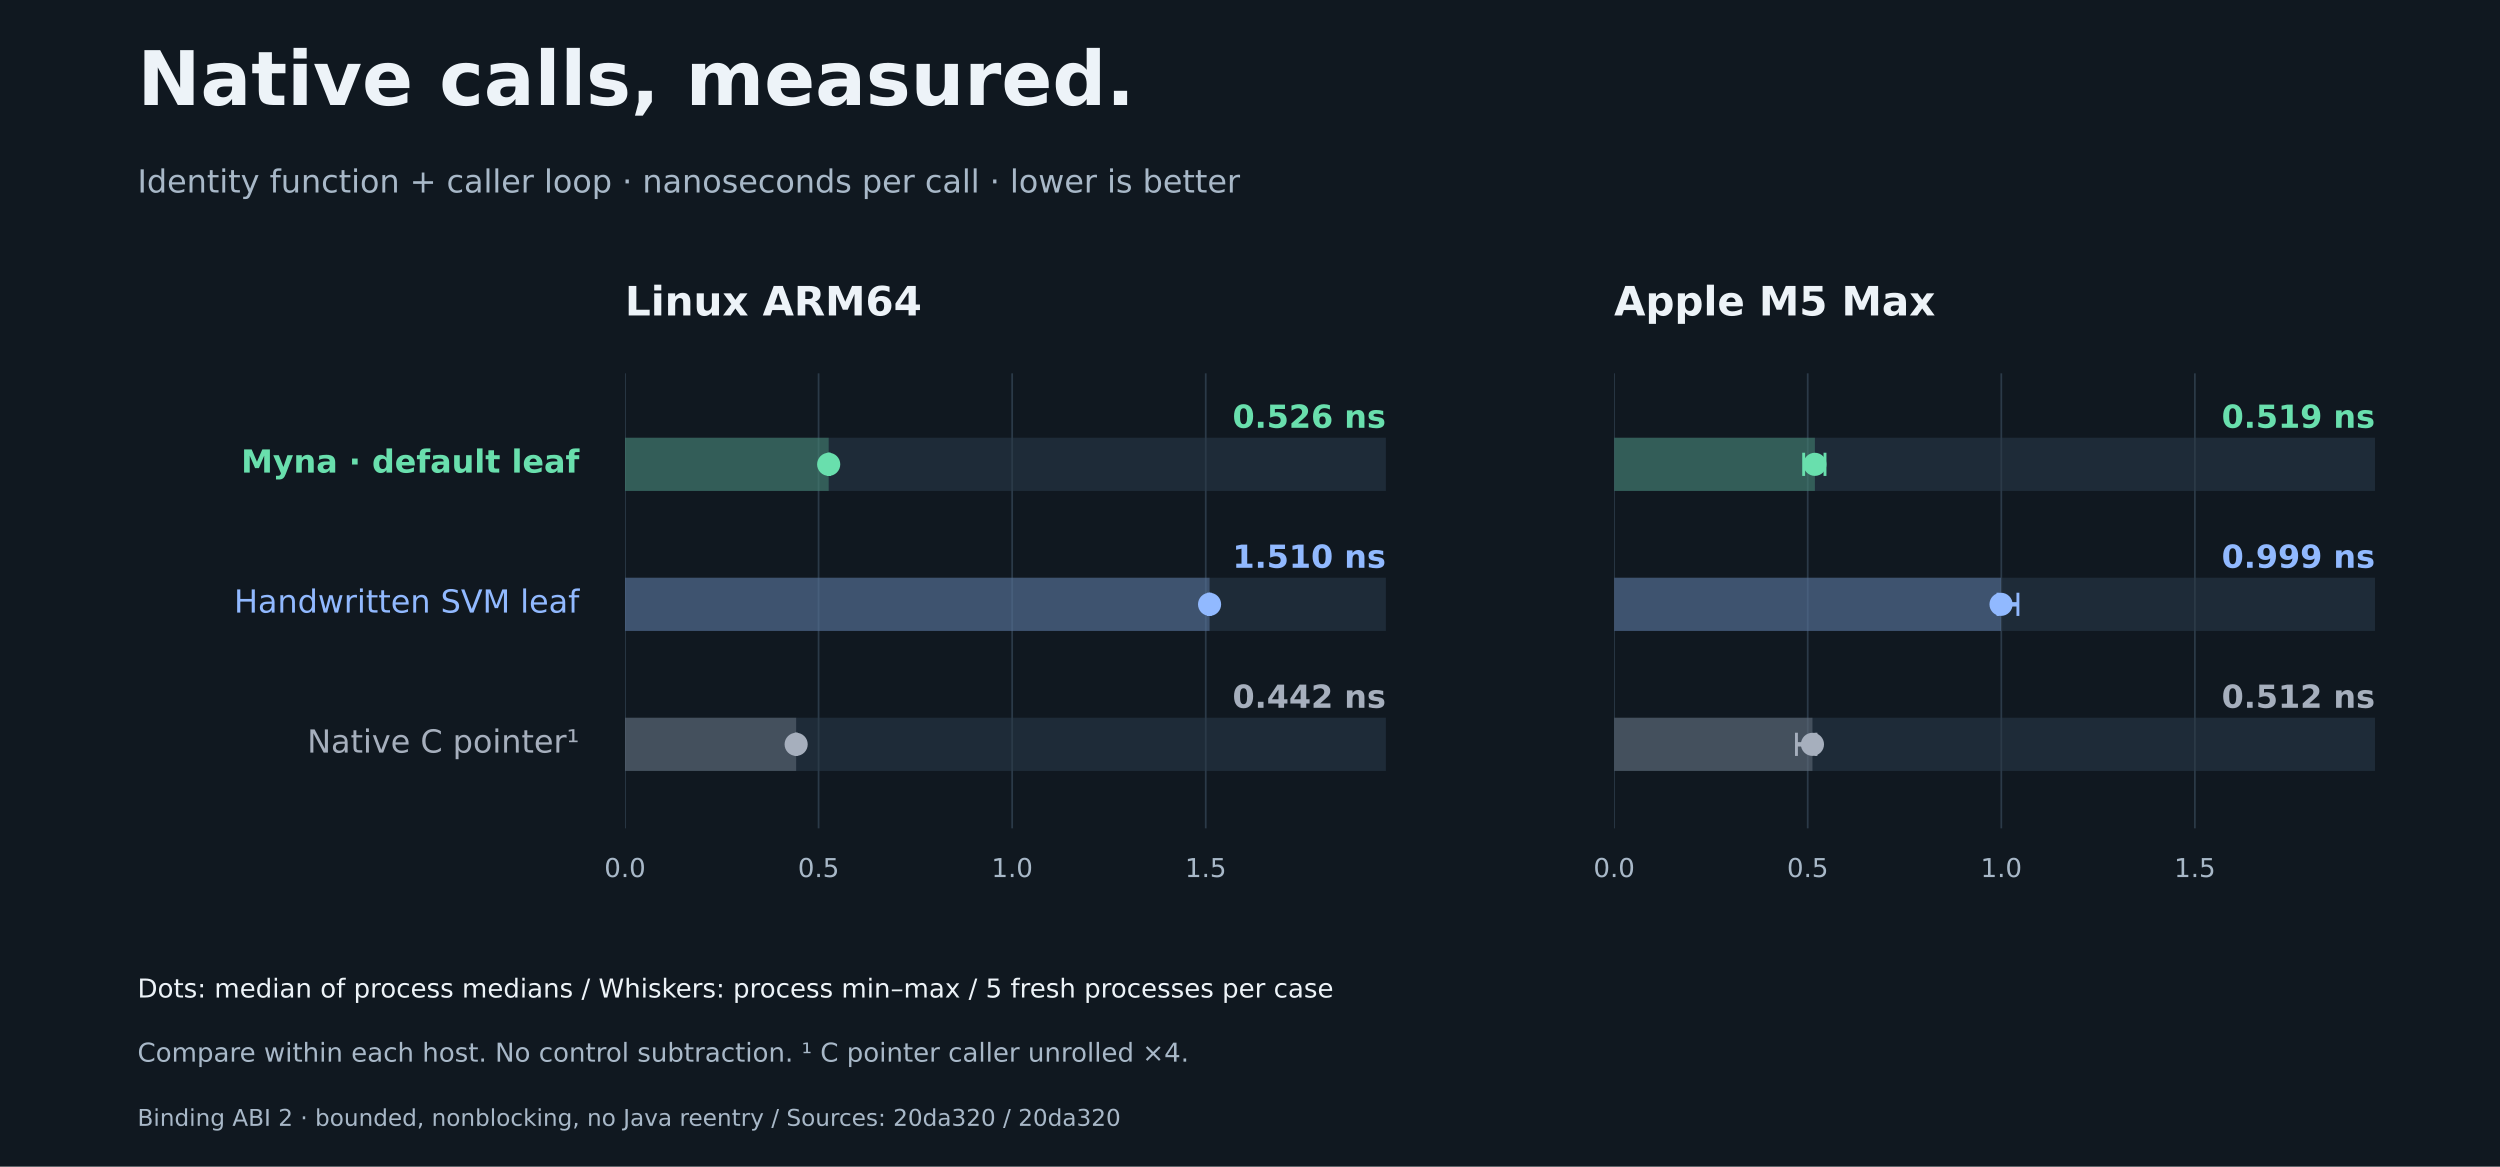
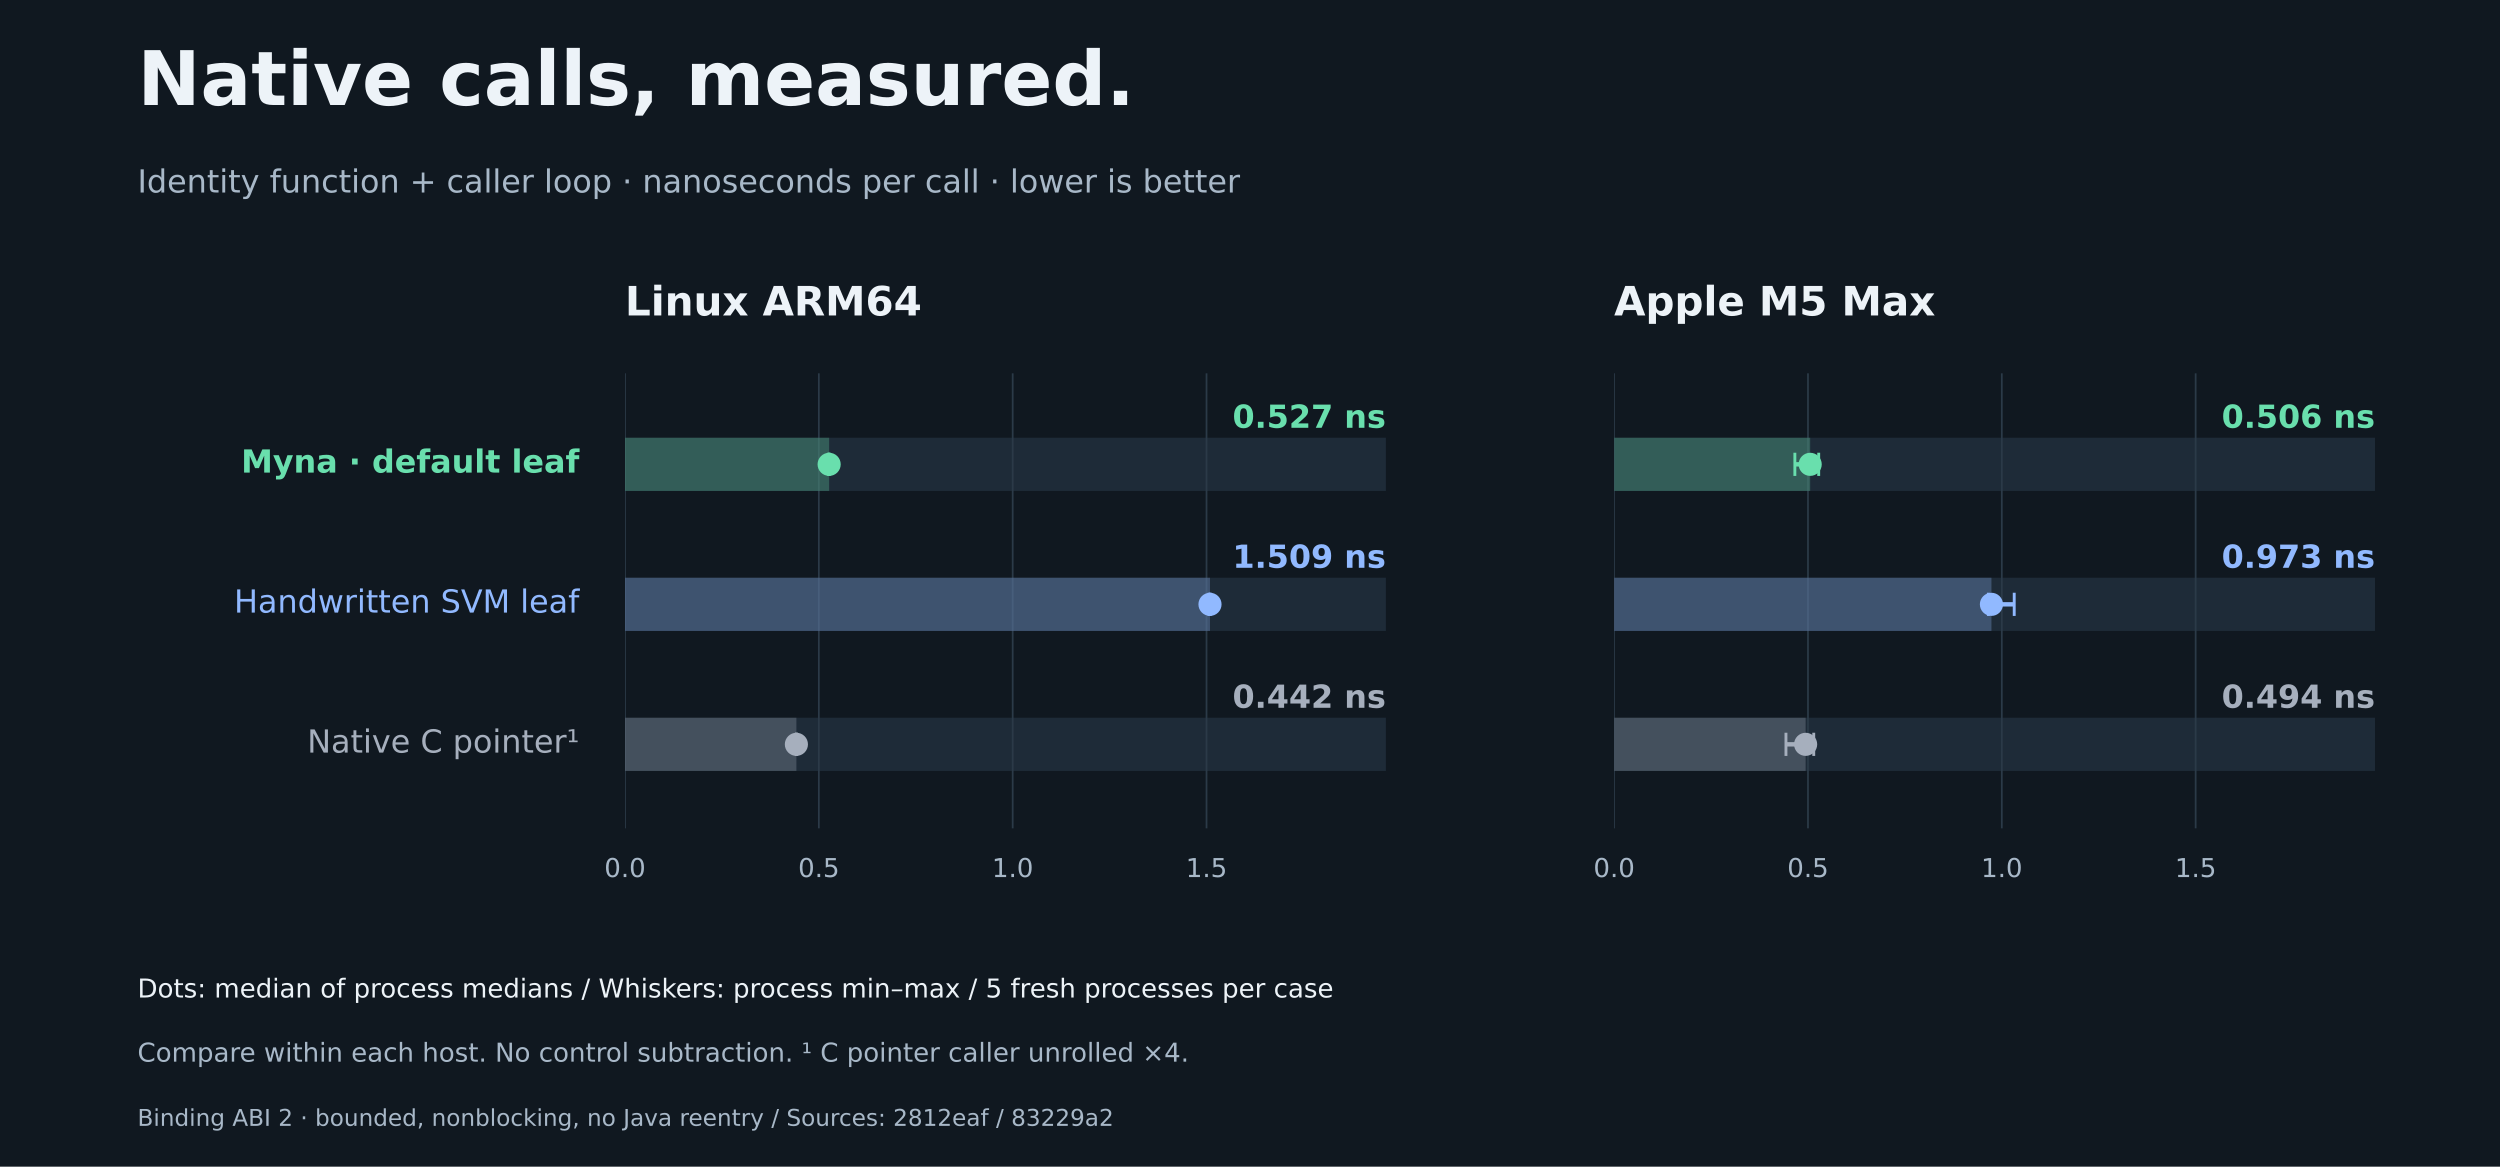
<svg xmlns="http://www.w3.org/2000/svg" xmlns:xlink="http://www.w3.org/1999/xlink" width="864pt" height="403.2pt" viewBox="0 0 864 403.2" version="1.1">
  <defs>
    <style type="text/css">*{stroke-linejoin: round; stroke-linecap: butt}</style>
  </defs>
  <g id="figure_1">
    <g id="patch_1">
      <path d="M 0 403.2 L 864 403.2 L 864 0 L 0 0 z " style="fill: #101820" />
    </g>
    <g id="axes_1">
      <g id="patch_2">
        <path d="M 216 286.272 L 478.957 286.272 L 478.957 129.024 L 216 129.024 z " style="fill: #101820" />
      </g>
      <g id="patch_3">
        <path d="M 216 151.281 L 478.957 151.281 L 478.957 169.667 L 216 169.667 z " clip-path="url(#pf8308314af)" style="fill: #1e2b38" />
      </g>
      <g id="patch_4">
        <path d="M 216 199.665 L 478.957 199.665 L 478.957 218.051 L 216 218.051 z " clip-path="url(#pf8308314af)" style="fill: #1e2b38" />
      </g>
      <g id="patch_5">
        <path d="M 216 248.049 L 478.957 248.049 L 478.957 266.435 L 216 266.435 z " clip-path="url(#pf8308314af)" style="fill: #1e2b38" />
      </g>
      <g id="matplotlib.axis_1">
        <g id="xtick_1">
          <g id="line2d_1">
            <path d="M 216 286.272 L 216 129.024 " clip-path="url(#pf8308314af)" style="fill: none; stroke: #2b3a48; stroke-width: 0.6; stroke-linecap: square" />
          </g>
          <g id="line2d_2" />
          <g id="text_1">
            <text style="font-size: 9px; font-family: 'DejaVu Sans'; text-anchor: middle; fill: #a8b8c8" x="216" y="303.11" transform="rotate(-0 216 303.1099)">0.0</text>
          </g>
        </g>
        <g id="xtick_2">
          <g id="line2d_3">
-             <path d="M 282.902 286.272 L 282.902 129.024 " clip-path="url(#pf8308314af)" style="fill: none; stroke: #2b3a48; stroke-width: 0.6; stroke-linecap: square" />
+             <path d="M 282.992 286.272 L 282.992 129.024 " clip-path="url(#pf8308314af)" style="fill: none; stroke: #2b3a48; stroke-width: 0.6; stroke-linecap: square" />
          </g>
          <g id="line2d_4" />
          <g id="text_2">
-             <text style="font-size: 9px; font-family: 'DejaVu Sans'; text-anchor: middle; fill: #a8b8c8" x="282.902" y="303.11" transform="rotate(-0 282.902 303.1099)">0.5</text>
+             <text style="font-size: 9px; font-family: 'DejaVu Sans'; text-anchor: middle; fill: #a8b8c8" x="282.992" y="303.11" transform="rotate(-0 282.9916 303.1099)">0.5</text>
          </g>
        </g>
        <g id="xtick_3">
          <g id="line2d_5">
-             <path d="M 349.804 286.272 L 349.804 129.024 " clip-path="url(#pf8308314af)" style="fill: none; stroke: #2b3a48; stroke-width: 0.6; stroke-linecap: square" />
+             <path d="M 349.983 286.272 L 349.983 129.024 " clip-path="url(#pf8308314af)" style="fill: none; stroke: #2b3a48; stroke-width: 0.6; stroke-linecap: square" />
          </g>
          <g id="line2d_6" />
          <g id="text_3">
-             <text style="font-size: 9px; font-family: 'DejaVu Sans'; text-anchor: middle; fill: #a8b8c8" x="349.804" y="303.11" transform="rotate(-0 349.804 303.1099)">1.0</text>
+             <text style="font-size: 9px; font-family: 'DejaVu Sans'; text-anchor: middle; fill: #a8b8c8" x="349.983" y="303.11" transform="rotate(-0 349.9831 303.1099)">1.0</text>
          </g>
        </g>
        <g id="xtick_4">
          <g id="line2d_7">
-             <path d="M 416.706 286.272 L 416.706 129.024 " clip-path="url(#pf8308314af)" style="fill: none; stroke: #2b3a48; stroke-width: 0.6; stroke-linecap: square" />
+             <path d="M 416.975 286.272 L 416.975 129.024 " clip-path="url(#pf8308314af)" style="fill: none; stroke: #2b3a48; stroke-width: 0.6; stroke-linecap: square" />
          </g>
          <g id="line2d_8" />
          <g id="text_4">
-             <text style="font-size: 9px; font-family: 'DejaVu Sans'; text-anchor: middle; fill: #a8b8c8" x="416.706" y="303.11" transform="rotate(-0 416.7059 303.1099)">1.5</text>
+             <text style="font-size: 9px; font-family: 'DejaVu Sans'; text-anchor: middle; fill: #a8b8c8" x="416.975" y="303.11" transform="rotate(-0 416.9747 303.1099)">1.5</text>
          </g>
        </g>
      </g>
      <g id="matplotlib.axis_2" />
      <g id="patch_6">
-         <path d="M 216 151.281 L 286.392 151.281 L 286.392 169.667 L 216 169.667 z " clip-path="url(#pf8308314af)" style="fill: #69dfad; opacity: 0.28" />
+         <path d="M 216 151.281 L 286.55 151.281 L 286.55 169.667 L 216 169.667 z " clip-path="url(#pf8308314af)" style="fill: #69dfad; opacity: 0.28" />
      </g>
      <g id="patch_7">
-         <path d="M 216 199.665 L 418.025 199.665 L 418.025 218.051 L 216 218.051 z " clip-path="url(#pf8308314af)" style="fill: #91b9ff; opacity: 0.28" />
+         <path d="M 216 199.665 L 418.173 199.665 L 418.173 218.051 L 216 218.051 z " clip-path="url(#pf8308314af)" style="fill: #91b9ff; opacity: 0.28" />
      </g>
      <g id="patch_8">
-         <path d="M 216 248.049 L 275.148 248.049 L 275.148 266.435 L 216 266.435 z " clip-path="url(#pf8308314af)" style="fill: #a6afbd; opacity: 0.28" />
+         <path d="M 216 248.049 L 275.232 248.049 L 275.232 266.435 L 216 266.435 z " clip-path="url(#pf8308314af)" style="fill: #a6afbd; opacity: 0.28" />
      </g>
      <g id="text_5">
-         <text style="font-weight: 700; font-size: 11px; font-family: 'DejaVu Sans'; text-anchor: end; fill: #69dfad" x="478.957" y="147.848" transform="rotate(-0 478.9565 147.8481)">0.526 ns</text>
+         <text style="font-weight: 700; font-size: 11px; font-family: 'DejaVu Sans'; text-anchor: end; fill: #69dfad" x="478.957" y="147.848" transform="rotate(-0 478.9565 147.8481)">0.527 ns</text>
      </g>
      <g id="text_6">
-         <text style="font-weight: 700; font-size: 11px; font-family: 'DejaVu Sans'; text-anchor: end; fill: #91b9ff" x="478.957" y="196.232" transform="rotate(-0 478.9565 196.2321)">1.510 ns</text>
+         <text style="font-weight: 700; font-size: 11px; font-family: 'DejaVu Sans'; text-anchor: end; fill: #91b9ff" x="478.957" y="196.232" transform="rotate(-0 478.9565 196.2321)">1.509 ns</text>
      </g>
      <g id="text_7">
        <text style="font-weight: 700; font-size: 11px; font-family: 'DejaVu Sans'; text-anchor: end; fill: #a6afbd" x="478.957" y="244.616" transform="rotate(-0 478.9565 244.6161)">0.442 ns</text>
      </g>
      <g id="text_8">
        <text style="font-weight: 700; font-size: 11px; font-family: 'DejaVu Sans'; text-anchor: end; fill: #69dfad" x="200.223" y="163.331" transform="rotate(-0 200.2226 163.3315)">Myna · default leaf</text>
      </g>
      <g id="text_9">
        <text style="font-size: 11px; font-family: 'DejaVu Sans'; text-anchor: end; fill: #91b9ff" x="200.223" y="211.715" transform="rotate(-0 200.2226 211.7155)">Handwritten SVM leaf</text>
      </g>
      <g id="text_10">
        <text style="font-size: 11px; font-family: 'DejaVu Sans'; text-anchor: end; fill: #a6afbd" x="200.223" y="260.099" transform="rotate(-0 200.2226 260.0995)">Native C pointer¹</text>
      </g>
      <g id="text_11">
        <text style="font-weight: 700; font-size: 14px; font-family: 'DejaVu Sans'; text-anchor: start; fill: #edf3f8" x="216" y="109.024" transform="rotate(-0 216 109.024)">Linux ARM64</text>
      </g>
      <g id="LineCollection_1">
-         <path d="M 286.304 160.474 L 286.694 160.474 " clip-path="url(#pf8308314af)" style="fill: none; stroke: #69dfad; stroke-width: 1.5" />
+         <path d="M 286.375 160.474 L 286.622 160.474 " clip-path="url(#pf8308314af)" style="fill: none; stroke: #69dfad; stroke-width: 1.5" />
      </g>
      <g id="line2d_9">
        <defs>
          <path id="md009784364" d="M 0 4 L 0 -4 " style="stroke: #69dfad" />
        </defs>
        <g clip-path="url(#pf8308314af)">
-           <use xlink:href="#md009784364" x="286.304" y="160.474" style="fill: #69dfad; stroke: #69dfad" />
+           <use xlink:href="#md009784364" x="286.375" y="160.474" style="fill: #69dfad; stroke: #69dfad" />
        </g>
      </g>
      <g id="line2d_10">
        <g clip-path="url(#pf8308314af)">
-           <use xlink:href="#md009784364" x="286.694" y="160.474" style="fill: #69dfad; stroke: #69dfad" />
+           <use xlink:href="#md009784364" x="286.622" y="160.474" style="fill: #69dfad; stroke: #69dfad" />
        </g>
      </g>
      <g id="LineCollection_2">
-         <path d="M 417.628 208.858 L 418.274 208.858 " clip-path="url(#pf8308314af)" style="fill: none; stroke: #91b9ff; stroke-width: 1.5" />
+         <path d="M 417.845 208.858 L 418.274 208.858 " clip-path="url(#pf8308314af)" style="fill: none; stroke: #91b9ff; stroke-width: 1.5" />
      </g>
      <g id="line2d_11">
        <defs>
          <path id="m7cfae5e635" d="M 0 4 L 0 -4 " style="stroke: #91b9ff" />
        </defs>
        <g clip-path="url(#pf8308314af)">
-           <use xlink:href="#m7cfae5e635" x="417.628" y="208.858" style="fill: #91b9ff; stroke: #91b9ff" />
+           <use xlink:href="#m7cfae5e635" x="417.845" y="208.858" style="fill: #91b9ff; stroke: #91b9ff" />
        </g>
      </g>
      <g id="line2d_12">
        <g clip-path="url(#pf8308314af)">
          <use xlink:href="#m7cfae5e635" x="418.274" y="208.858" style="fill: #91b9ff; stroke: #91b9ff" />
        </g>
      </g>
      <g id="LineCollection_3">
-         <path d="M 275.139 257.242 L 275.184 257.242 " clip-path="url(#pf8308314af)" style="fill: none; stroke: #a6afbd; stroke-width: 1.5" />
+         <path d="M 275.219 257.242 L 275.24 257.242 " clip-path="url(#pf8308314af)" style="fill: none; stroke: #a6afbd; stroke-width: 1.5" />
      </g>
      <g id="line2d_13">
        <defs>
          <path id="m332b3d64d9" d="M 0 4 L 0 -4 " style="stroke: #a6afbd" />
        </defs>
        <g clip-path="url(#pf8308314af)">
-           <use xlink:href="#m332b3d64d9" x="275.139" y="257.242" style="fill: #a6afbd; stroke: #a6afbd" />
+           <use xlink:href="#m332b3d64d9" x="275.219" y="257.242" style="fill: #a6afbd; stroke: #a6afbd" />
        </g>
      </g>
      <g id="line2d_14">
        <g clip-path="url(#pf8308314af)">
-           <use xlink:href="#m332b3d64d9" x="275.184" y="257.242" style="fill: #a6afbd; stroke: #a6afbd" />
+           <use xlink:href="#m332b3d64d9" x="275.24" y="257.242" style="fill: #a6afbd; stroke: #a6afbd" />
        </g>
      </g>
      <g id="line2d_15">
        <defs>
          <path id="m29797d25f0" d="M 0 3.5 C 0.928 3.5 1.819 3.131 2.475 2.475 C 3.131 1.819 3.5 0.928 3.5 0 C 3.5 -0.928 3.131 -1.819 2.475 -2.475 C 1.819 -3.131 0.928 -3.5 0 -3.5 C -0.928 -3.5 -1.819 -3.131 -2.475 -2.475 C -3.131 -1.819 -3.5 -0.928 -3.5 0 C -3.5 0.928 -3.131 1.819 -2.475 2.475 C -1.819 3.131 -0.928 3.5 0 3.5 z " style="stroke: #69dfad" />
        </defs>
        <g clip-path="url(#pf8308314af)">
-           <use xlink:href="#m29797d25f0" x="286.392" y="160.474" style="fill: #69dfad; stroke: #69dfad" />
+           <use xlink:href="#m29797d25f0" x="286.55" y="160.474" style="fill: #69dfad; stroke: #69dfad" />
        </g>
      </g>
      <g id="line2d_16">
        <defs>
          <path id="m6e539c28ee" d="M 0 3.5 C 0.928 3.5 1.819 3.131 2.475 2.475 C 3.131 1.819 3.5 0.928 3.5 0 C 3.5 -0.928 3.131 -1.819 2.475 -2.475 C 1.819 -3.131 0.928 -3.5 0 -3.5 C -0.928 -3.5 -1.819 -3.131 -2.475 -2.475 C -3.131 -1.819 -3.5 -0.928 -3.5 0 C -3.5 0.928 -3.131 1.819 -2.475 2.475 C -1.819 3.131 -0.928 3.5 0 3.5 z " style="stroke: #91b9ff" />
        </defs>
        <g clip-path="url(#pf8308314af)">
-           <use xlink:href="#m6e539c28ee" x="418.025" y="208.858" style="fill: #91b9ff; stroke: #91b9ff" />
+           <use xlink:href="#m6e539c28ee" x="418.173" y="208.858" style="fill: #91b9ff; stroke: #91b9ff" />
        </g>
      </g>
      <g id="line2d_17">
        <defs>
          <path id="m7b6fff24b9" d="M 0 3.5 C 0.928 3.5 1.819 3.131 2.475 2.475 C 3.131 1.819 3.5 0.928 3.5 0 C 3.5 -0.928 3.131 -1.819 2.475 -2.475 C 1.819 -3.131 0.928 -3.5 0 -3.5 C -0.928 -3.5 -1.819 -3.131 -2.475 -2.475 C -3.131 -1.819 -3.5 -0.928 -3.5 0 C -3.5 0.928 -3.131 1.819 -2.475 2.475 C -1.819 3.131 -0.928 3.5 0 3.5 z " style="stroke: #a6afbd" />
        </defs>
        <g clip-path="url(#pf8308314af)">
-           <use xlink:href="#m7b6fff24b9" x="275.148" y="257.242" style="fill: #a6afbd; stroke: #a6afbd" />
+           <use xlink:href="#m7b6fff24b9" x="275.232" y="257.242" style="fill: #a6afbd; stroke: #a6afbd" />
        </g>
      </g>
    </g>
    <g id="axes_2">
      <g id="patch_9">
        <path d="M 557.843 286.272 L 820.8 286.272 L 820.8 129.024 L 557.843 129.024 z " style="fill: #101820" />
      </g>
      <g id="patch_10">
        <path d="M 557.843 151.281 L 820.8 151.281 L 820.8 169.667 L 557.843 169.667 z " clip-path="url(#p9387bd3e7d)" style="fill: #1e2b38" />
      </g>
      <g id="patch_11">
        <path d="M 557.843 199.665 L 820.8 199.665 L 820.8 218.051 L 557.843 218.051 z " clip-path="url(#p9387bd3e7d)" style="fill: #1e2b38" />
      </g>
      <g id="patch_12">
        <path d="M 557.843 248.049 L 820.8 248.049 L 820.8 266.435 L 557.843 266.435 z " clip-path="url(#p9387bd3e7d)" style="fill: #1e2b38" />
      </g>
      <g id="matplotlib.axis_3">
        <g id="xtick_5">
          <g id="line2d_18">
            <path d="M 557.843 286.272 L 557.843 129.024 " clip-path="url(#p9387bd3e7d)" style="fill: none; stroke: #2b3a48; stroke-width: 0.6; stroke-linecap: square" />
          </g>
          <g id="line2d_19" />
          <g id="text_12">
            <text style="font-size: 9px; font-family: 'DejaVu Sans'; text-anchor: middle; fill: #a8b8c8" x="557.843" y="303.11" transform="rotate(-0 557.8435 303.1099)">0.0</text>
          </g>
        </g>
        <g id="xtick_6">
          <g id="line2d_20">
-             <path d="M 624.745 286.272 L 624.745 129.024 " clip-path="url(#p9387bd3e7d)" style="fill: none; stroke: #2b3a48; stroke-width: 0.6; stroke-linecap: square" />
+             <path d="M 624.835 286.272 L 624.835 129.024 " clip-path="url(#p9387bd3e7d)" style="fill: none; stroke: #2b3a48; stroke-width: 0.6; stroke-linecap: square" />
          </g>
          <g id="line2d_21" />
          <g id="text_13">
-             <text style="font-size: 9px; font-family: 'DejaVu Sans'; text-anchor: middle; fill: #a8b8c8" x="624.745" y="303.11" transform="rotate(-0 624.7455 303.1099)">0.5</text>
+             <text style="font-size: 9px; font-family: 'DejaVu Sans'; text-anchor: middle; fill: #a8b8c8" x="624.835" y="303.11" transform="rotate(-0 624.835 303.1099)">0.5</text>
          </g>
        </g>
        <g id="xtick_7">
          <g id="line2d_22">
-             <path d="M 691.647 286.272 L 691.647 129.024 " clip-path="url(#p9387bd3e7d)" style="fill: none; stroke: #2b3a48; stroke-width: 0.6; stroke-linecap: square" />
+             <path d="M 691.827 286.272 L 691.827 129.024 " clip-path="url(#p9387bd3e7d)" style="fill: none; stroke: #2b3a48; stroke-width: 0.6; stroke-linecap: square" />
          </g>
          <g id="line2d_23" />
          <g id="text_14">
-             <text style="font-size: 9px; font-family: 'DejaVu Sans'; text-anchor: middle; fill: #a8b8c8" x="691.647" y="303.11" transform="rotate(-0 691.6474 303.1099)">1.0</text>
+             <text style="font-size: 9px; font-family: 'DejaVu Sans'; text-anchor: middle; fill: #a8b8c8" x="691.827" y="303.11" transform="rotate(-0 691.8266 303.1099)">1.0</text>
          </g>
        </g>
        <g id="xtick_8">
          <g id="line2d_24">
-             <path d="M 758.549 286.272 L 758.549 129.024 " clip-path="url(#p9387bd3e7d)" style="fill: none; stroke: #2b3a48; stroke-width: 0.6; stroke-linecap: square" />
+             <path d="M 758.818 286.272 L 758.818 129.024 " clip-path="url(#p9387bd3e7d)" style="fill: none; stroke: #2b3a48; stroke-width: 0.6; stroke-linecap: square" />
          </g>
          <g id="line2d_25" />
          <g id="text_15">
-             <text style="font-size: 9px; font-family: 'DejaVu Sans'; text-anchor: middle; fill: #a8b8c8" x="758.549" y="303.11" transform="rotate(-0 758.5494 303.1099)">1.5</text>
+             <text style="font-size: 9px; font-family: 'DejaVu Sans'; text-anchor: middle; fill: #a8b8c8" x="758.818" y="303.11" transform="rotate(-0 758.8182 303.1099)">1.5</text>
          </g>
        </g>
      </g>
      <g id="matplotlib.axis_4" />
      <g id="patch_13">
-         <path d="M 557.843 151.281 L 627.223 151.281 L 627.223 169.667 L 557.843 169.667 z " clip-path="url(#p9387bd3e7d)" style="fill: #69dfad; opacity: 0.28" />
+         <path d="M 557.843 151.281 L 625.597 151.281 L 625.597 169.667 L 557.843 169.667 z " clip-path="url(#p9387bd3e7d)" style="fill: #69dfad; opacity: 0.28" />
      </g>
      <g id="patch_14">
-         <path d="M 557.843 199.665 L 691.555 199.665 L 691.555 218.051 L 557.843 218.051 z " clip-path="url(#p9387bd3e7d)" style="fill: #91b9ff; opacity: 0.28" />
+         <path d="M 557.843 199.665 L 688.239 199.665 L 688.239 218.051 L 557.843 218.051 z " clip-path="url(#p9387bd3e7d)" style="fill: #91b9ff; opacity: 0.28" />
      </g>
      <g id="patch_15">
-         <path d="M 557.843 248.049 L 626.384 248.049 L 626.384 266.435 L 557.843 266.435 z " clip-path="url(#p9387bd3e7d)" style="fill: #a6afbd; opacity: 0.28" />
+         <path d="M 557.843 248.049 L 624.024 248.049 L 624.024 266.435 L 557.843 266.435 z " clip-path="url(#p9387bd3e7d)" style="fill: #a6afbd; opacity: 0.28" />
      </g>
      <g id="text_16">
-         <text style="font-weight: 700; font-size: 11px; font-family: 'DejaVu Sans'; text-anchor: end; fill: #69dfad" x="820.8" y="147.848" transform="rotate(-0 820.8 147.8481)">0.519 ns</text>
+         <text style="font-weight: 700; font-size: 11px; font-family: 'DejaVu Sans'; text-anchor: end; fill: #69dfad" x="820.8" y="147.848" transform="rotate(-0 820.8 147.8481)">0.506 ns</text>
      </g>
      <g id="text_17">
-         <text style="font-weight: 700; font-size: 11px; font-family: 'DejaVu Sans'; text-anchor: end; fill: #91b9ff" x="820.8" y="196.232" transform="rotate(-0 820.8 196.2321)">0.999 ns</text>
+         <text style="font-weight: 700; font-size: 11px; font-family: 'DejaVu Sans'; text-anchor: end; fill: #91b9ff" x="820.8" y="196.232" transform="rotate(-0 820.8 196.2321)">0.973 ns</text>
      </g>
      <g id="text_18">
-         <text style="font-weight: 700; font-size: 11px; font-family: 'DejaVu Sans'; text-anchor: end; fill: #a6afbd" x="820.8" y="244.616" transform="rotate(-0 820.8 244.6161)">0.512 ns</text>
+         <text style="font-weight: 700; font-size: 11px; font-family: 'DejaVu Sans'; text-anchor: end; fill: #a6afbd" x="820.8" y="244.616" transform="rotate(-0 820.8 244.6161)">0.494 ns</text>
      </g>
      <g id="text_19">
        <text style="font-weight: 700; font-size: 14px; font-family: 'DejaVu Sans'; text-anchor: start; fill: #edf3f8" x="557.843" y="109.024" transform="rotate(-0 557.8435 109.024)">Apple M5 Max</text>
      </g>
      <g id="LineCollection_4">
-         <path d="M 623.345 160.474 L 630.719 160.474 " clip-path="url(#p9387bd3e7d)" style="fill: none; stroke: #69dfad; stroke-width: 1.5" />
+         <path d="M 620.303 160.474 L 628.542 160.474 " clip-path="url(#p9387bd3e7d)" style="fill: none; stroke: #69dfad; stroke-width: 1.5" />
      </g>
      <g id="line2d_26">
        <g clip-path="url(#p9387bd3e7d)">
-           <use xlink:href="#md009784364" x="623.345" y="160.474" style="fill: #69dfad; stroke: #69dfad" />
+           <use xlink:href="#md009784364" x="620.303" y="160.474" style="fill: #69dfad; stroke: #69dfad" />
        </g>
      </g>
      <g id="line2d_27">
        <g clip-path="url(#p9387bd3e7d)">
-           <use xlink:href="#md009784364" x="630.719" y="160.474" style="fill: #69dfad; stroke: #69dfad" />
+           <use xlink:href="#md009784364" x="628.542" y="160.474" style="fill: #69dfad; stroke: #69dfad" />
        </g>
      </g>
      <g id="LineCollection_5">
-         <path d="M 690.518 208.858 L 697.393 208.858 " clip-path="url(#p9387bd3e7d)" style="fill: none; stroke: #91b9ff; stroke-width: 1.5" />
+         <path d="M 687.185 208.858 L 696.114 208.858 " clip-path="url(#p9387bd3e7d)" style="fill: none; stroke: #91b9ff; stroke-width: 1.5" />
      </g>
      <g id="line2d_28">
        <g clip-path="url(#p9387bd3e7d)">
-           <use xlink:href="#m7cfae5e635" x="690.518" y="208.858" style="fill: #91b9ff; stroke: #91b9ff" />
+           <use xlink:href="#m7cfae5e635" x="687.185" y="208.858" style="fill: #91b9ff; stroke: #91b9ff" />
        </g>
      </g>
      <g id="line2d_29">
        <g clip-path="url(#p9387bd3e7d)">
-           <use xlink:href="#m7cfae5e635" x="697.393" y="208.858" style="fill: #91b9ff; stroke: #91b9ff" />
+           <use xlink:href="#m7cfae5e635" x="696.114" y="208.858" style="fill: #91b9ff; stroke: #91b9ff" />
        </g>
      </g>
      <g id="LineCollection_6">
-         <path d="M 620.853 257.242 L 627.596 257.242 " clip-path="url(#p9387bd3e7d)" style="fill: none; stroke: #a6afbd; stroke-width: 1.5" />
+         <path d="M 617.228 257.242 L 626.827 257.242 " clip-path="url(#p9387bd3e7d)" style="fill: none; stroke: #a6afbd; stroke-width: 1.5" />
      </g>
      <g id="line2d_30">
        <g clip-path="url(#p9387bd3e7d)">
-           <use xlink:href="#m332b3d64d9" x="620.853" y="257.242" style="fill: #a6afbd; stroke: #a6afbd" />
+           <use xlink:href="#m332b3d64d9" x="617.228" y="257.242" style="fill: #a6afbd; stroke: #a6afbd" />
        </g>
      </g>
      <g id="line2d_31">
        <g clip-path="url(#p9387bd3e7d)">
-           <use xlink:href="#m332b3d64d9" x="627.596" y="257.242" style="fill: #a6afbd; stroke: #a6afbd" />
+           <use xlink:href="#m332b3d64d9" x="626.827" y="257.242" style="fill: #a6afbd; stroke: #a6afbd" />
        </g>
      </g>
      <g id="line2d_32">
        <g clip-path="url(#p9387bd3e7d)">
-           <use xlink:href="#m29797d25f0" x="627.223" y="160.474" style="fill: #69dfad; stroke: #69dfad" />
+           <use xlink:href="#m29797d25f0" x="625.597" y="160.474" style="fill: #69dfad; stroke: #69dfad" />
        </g>
      </g>
      <g id="line2d_33">
        <g clip-path="url(#p9387bd3e7d)">
-           <use xlink:href="#m6e539c28ee" x="691.555" y="208.858" style="fill: #91b9ff; stroke: #91b9ff" />
+           <use xlink:href="#m6e539c28ee" x="688.239" y="208.858" style="fill: #91b9ff; stroke: #91b9ff" />
        </g>
      </g>
      <g id="line2d_34">
        <g clip-path="url(#p9387bd3e7d)">
-           <use xlink:href="#m7b6fff24b9" x="626.384" y="257.242" style="fill: #a6afbd; stroke: #a6afbd" />
+           <use xlink:href="#m7b6fff24b9" x="624.024" y="257.242" style="fill: #a6afbd; stroke: #a6afbd" />
        </g>
      </g>
    </g>
    <g id="text_20">
      <text style="font-weight: 700; font-size: 26px; font-family: 'DejaVu Sans'; text-anchor: start; fill: #edf3f8" x="47.52" y="36.288" transform="rotate(-0 47.52 36.288)">Native calls, measured.</text>
    </g>
    <g id="text_21">
      <text style="font-size: 11px; font-family: 'DejaVu Sans'; text-anchor: start; fill: #a8b8c8" x="47.52" y="66.528" transform="rotate(-0 47.52 66.528)">Identity function + caller loop · nanoseconds per call · lower is better</text>
    </g>
    <g id="text_22">
      <text style="font-size: 9px; font-family: 'DejaVu Sans'; text-anchor: start; fill: #edf3f8" x="47.52" y="344.736" transform="rotate(-0 47.52 344.736)">Dots: median of process medians   /   Whiskers: process min–max   /   5 fresh processes per case</text>
    </g>
    <g id="text_23">
      <text style="font-size: 9px; font-family: 'DejaVu Sans'; text-anchor: start; fill: #a8b8c8" x="47.52" y="366.912" transform="rotate(-0 47.52 366.912)">Compare within each host. No control subtraction. ¹ C pointer caller unrolled ×4.</text>
    </g>
    <g id="text_24">
-       <text style="font-size: 8px; font-family: 'DejaVu Sans'; text-anchor: start; fill: #a8b8c8" x="47.52" y="389.088" transform="rotate(-0 47.52 389.088)">Binding ABI 2 · bounded, nonblocking, no Java reentry   /   Sources: 20da320 / 20da320</text>
+       <text style="font-size: 8px; font-family: 'DejaVu Sans'; text-anchor: start; fill: #a8b8c8" x="47.52" y="389.088" transform="rotate(-0 47.52 389.088)">Binding ABI 2 · bounded, nonblocking, no Java reentry   /   Sources: 2812eaf / 83229a2</text>
    </g>
  </g>
  <defs>
    <clipPath id="pf8308314af">
      <rect x="216" y="129.024" width="262.957" height="157.248" />
    </clipPath>
    <clipPath id="p9387bd3e7d">
      <rect x="557.843" y="129.024" width="262.957" height="157.248" />
    </clipPath>
  </defs>
</svg>
